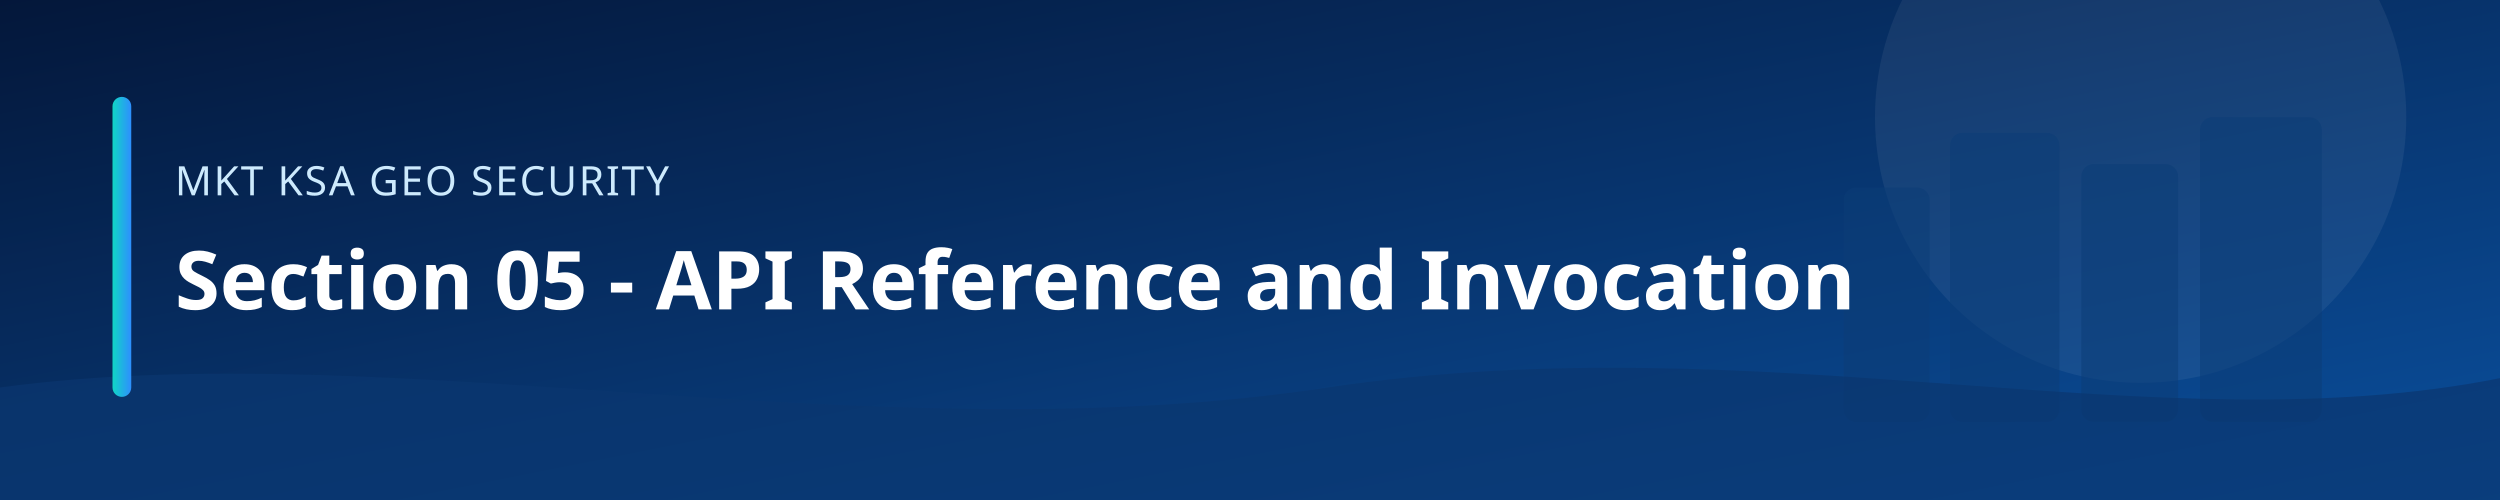
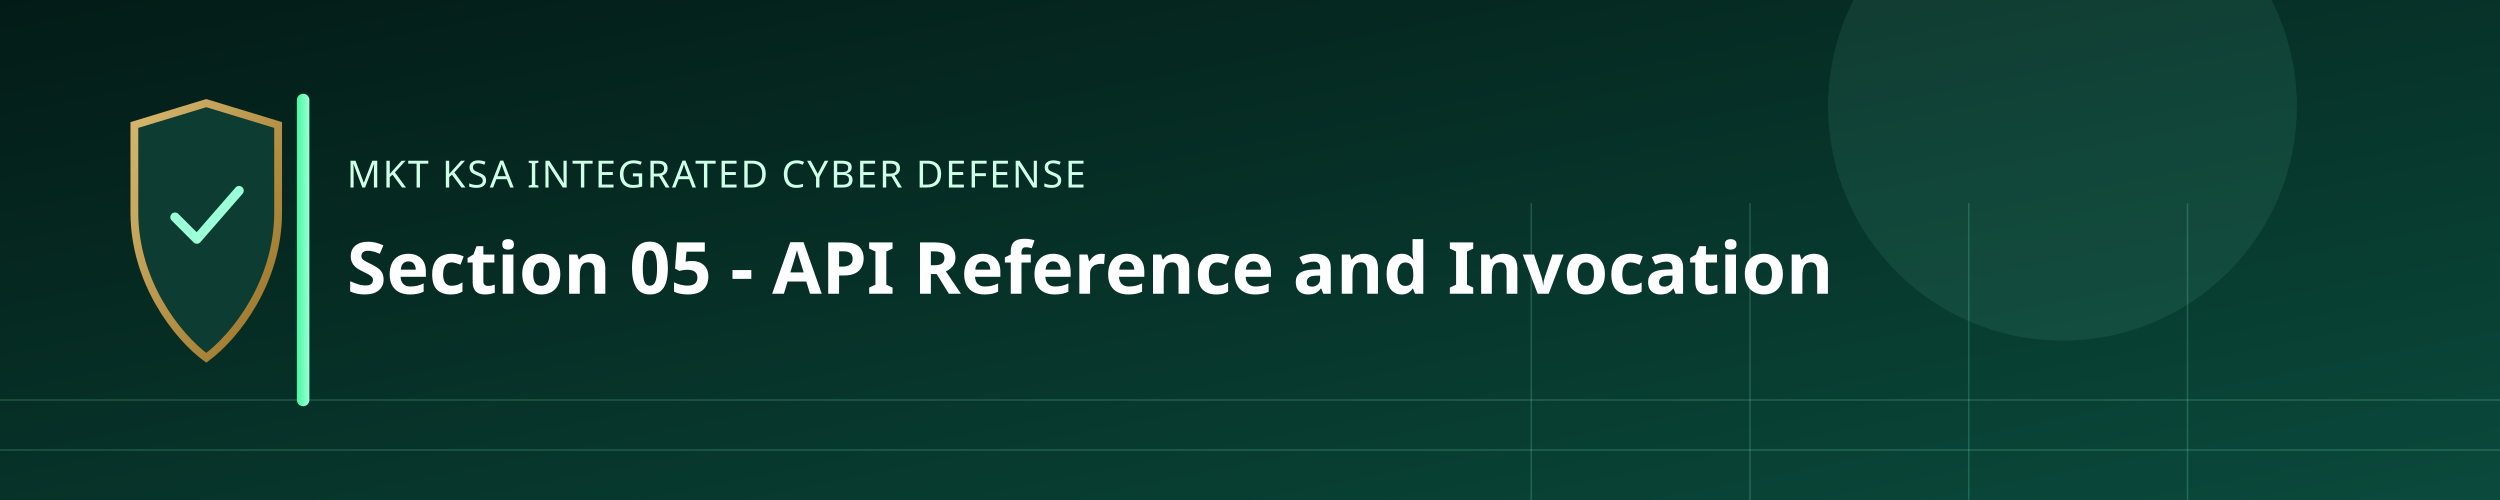
<svg xmlns="http://www.w3.org/2000/svg" width="1600" height="320" viewBox="0 0 1600 320" role="img" aria-label="Section 05 - API Reference and Invocation banner">
  <defs>
    <linearGradient id="bg" x1="0" y1="0" x2="1" y2="1">
-       <stop offset="0%" stop-color="#04173a" />
-       <stop offset="100%" stop-color="#0a4f9d" />
+       <stop offset="0%" stop-color="#031b16" />
+       <stop offset="100%" stop-color="#0a4a3c" />
    </linearGradient>
-     <linearGradient id="line" x1="0" y1="0" x2="1" y2="0">
-       <stop offset="0%" stop-color="#10d6c5" />
-       <stop offset="100%" stop-color="#2e8fff" />
+     <linearGradient id="neon" x1="0" y1="0" x2="1" y2="0">
+       <stop offset="0%" stop-color="#49f7a0" />
+       <stop offset="100%" stop-color="#9bffd7" />
+     </linearGradient>
+     <linearGradient id="gold" x1="0" y1="0" x2="1" y2="1">
+       <stop offset="0%" stop-color="#d7b76f" />
+       <stop offset="100%" stop-color="#987225" />
    </linearGradient>
  </defs>
  <rect width="1600" height="320" fill="url(#bg)" />
-   <circle cx="1370" cy="75" r="170" fill="#ffffff" fill-opacity="0.06" />
-   <g fill="#0c3c77" fill-opacity="0.55">
-     <rect x="1180" y="120" width="55" height="150" rx="8" />
-     <rect x="1248" y="85" width="70" height="185" rx="8" />
-     <rect x="1332" y="105" width="62" height="165" rx="8" />
-     <rect x="1408" y="75" width="78" height="195" rx="8" />
+   <circle cx="1320" cy="68" r="150" fill="#90ffd8" fill-opacity="0.08" />
+   <g stroke="#8bffcf" stroke-opacity="0.18" stroke-width="1" fill="none">
+     <path d="M0 256 L1600 256" />
+     <path d="M0 288 L1600 288" />
+     <path d="M980 130 L980 320" />
+     <path d="M1120 130 L1120 320" />
+     <path d="M1260 130 L1260 320" />
+     <path d="M1400 130 L1400 320" />
  </g>
-   <path d="M0 248 C 250 214, 560 292, 850 248 C 1130 206, 1380 286, 1600 242 L1600 320 L0 320 Z" fill="#0b376f" fill-opacity="0.7" />
-   <rect x="72" y="62" width="12" height="192" rx="6" fill="url(#line)" />
-   <text x="112" y="125" fill="#cdeafd" font-size="26" font-family="Segoe UI, Tahoma, sans-serif" letter-spacing="1.2">MKT KSA GEO SECURITY</text>
-   <text x="112" y="198" fill="#ffffff" font-size="52" font-family="Segoe UI, Tahoma, sans-serif" font-weight="700">Section 05 - API Reference and Invocation</text>
+   <g transform="translate(70,56)">
+     <path d="M62 10 L108 24 V80 C108 124 81 159 62 173 C43 159 16 124 16 80 V24 Z" fill="#0c3c32" stroke="url(#gold)" stroke-width="5" />
+     <path d="M42 83 L56 97 L83 66" fill="none" stroke="#9bffd7" stroke-width="6" stroke-linecap="round" stroke-linejoin="round" />
+   </g>
+   <rect x="190" y="60" width="8" height="200" rx="4" fill="url(#neon)" />
+   <text x="222" y="120" fill="#cfffe9" font-size="24" font-family="Segoe UI, Tahoma, sans-serif" letter-spacing="1.2">MKT KSA INTEGRATED CYBER DEFENSE</text>
+   <text x="222" y="188" fill="#ffffff" font-size="46" font-family="Segoe UI, Tahoma, sans-serif" font-weight="700">Section 05 - API Reference and Invocation</text>
</svg>
